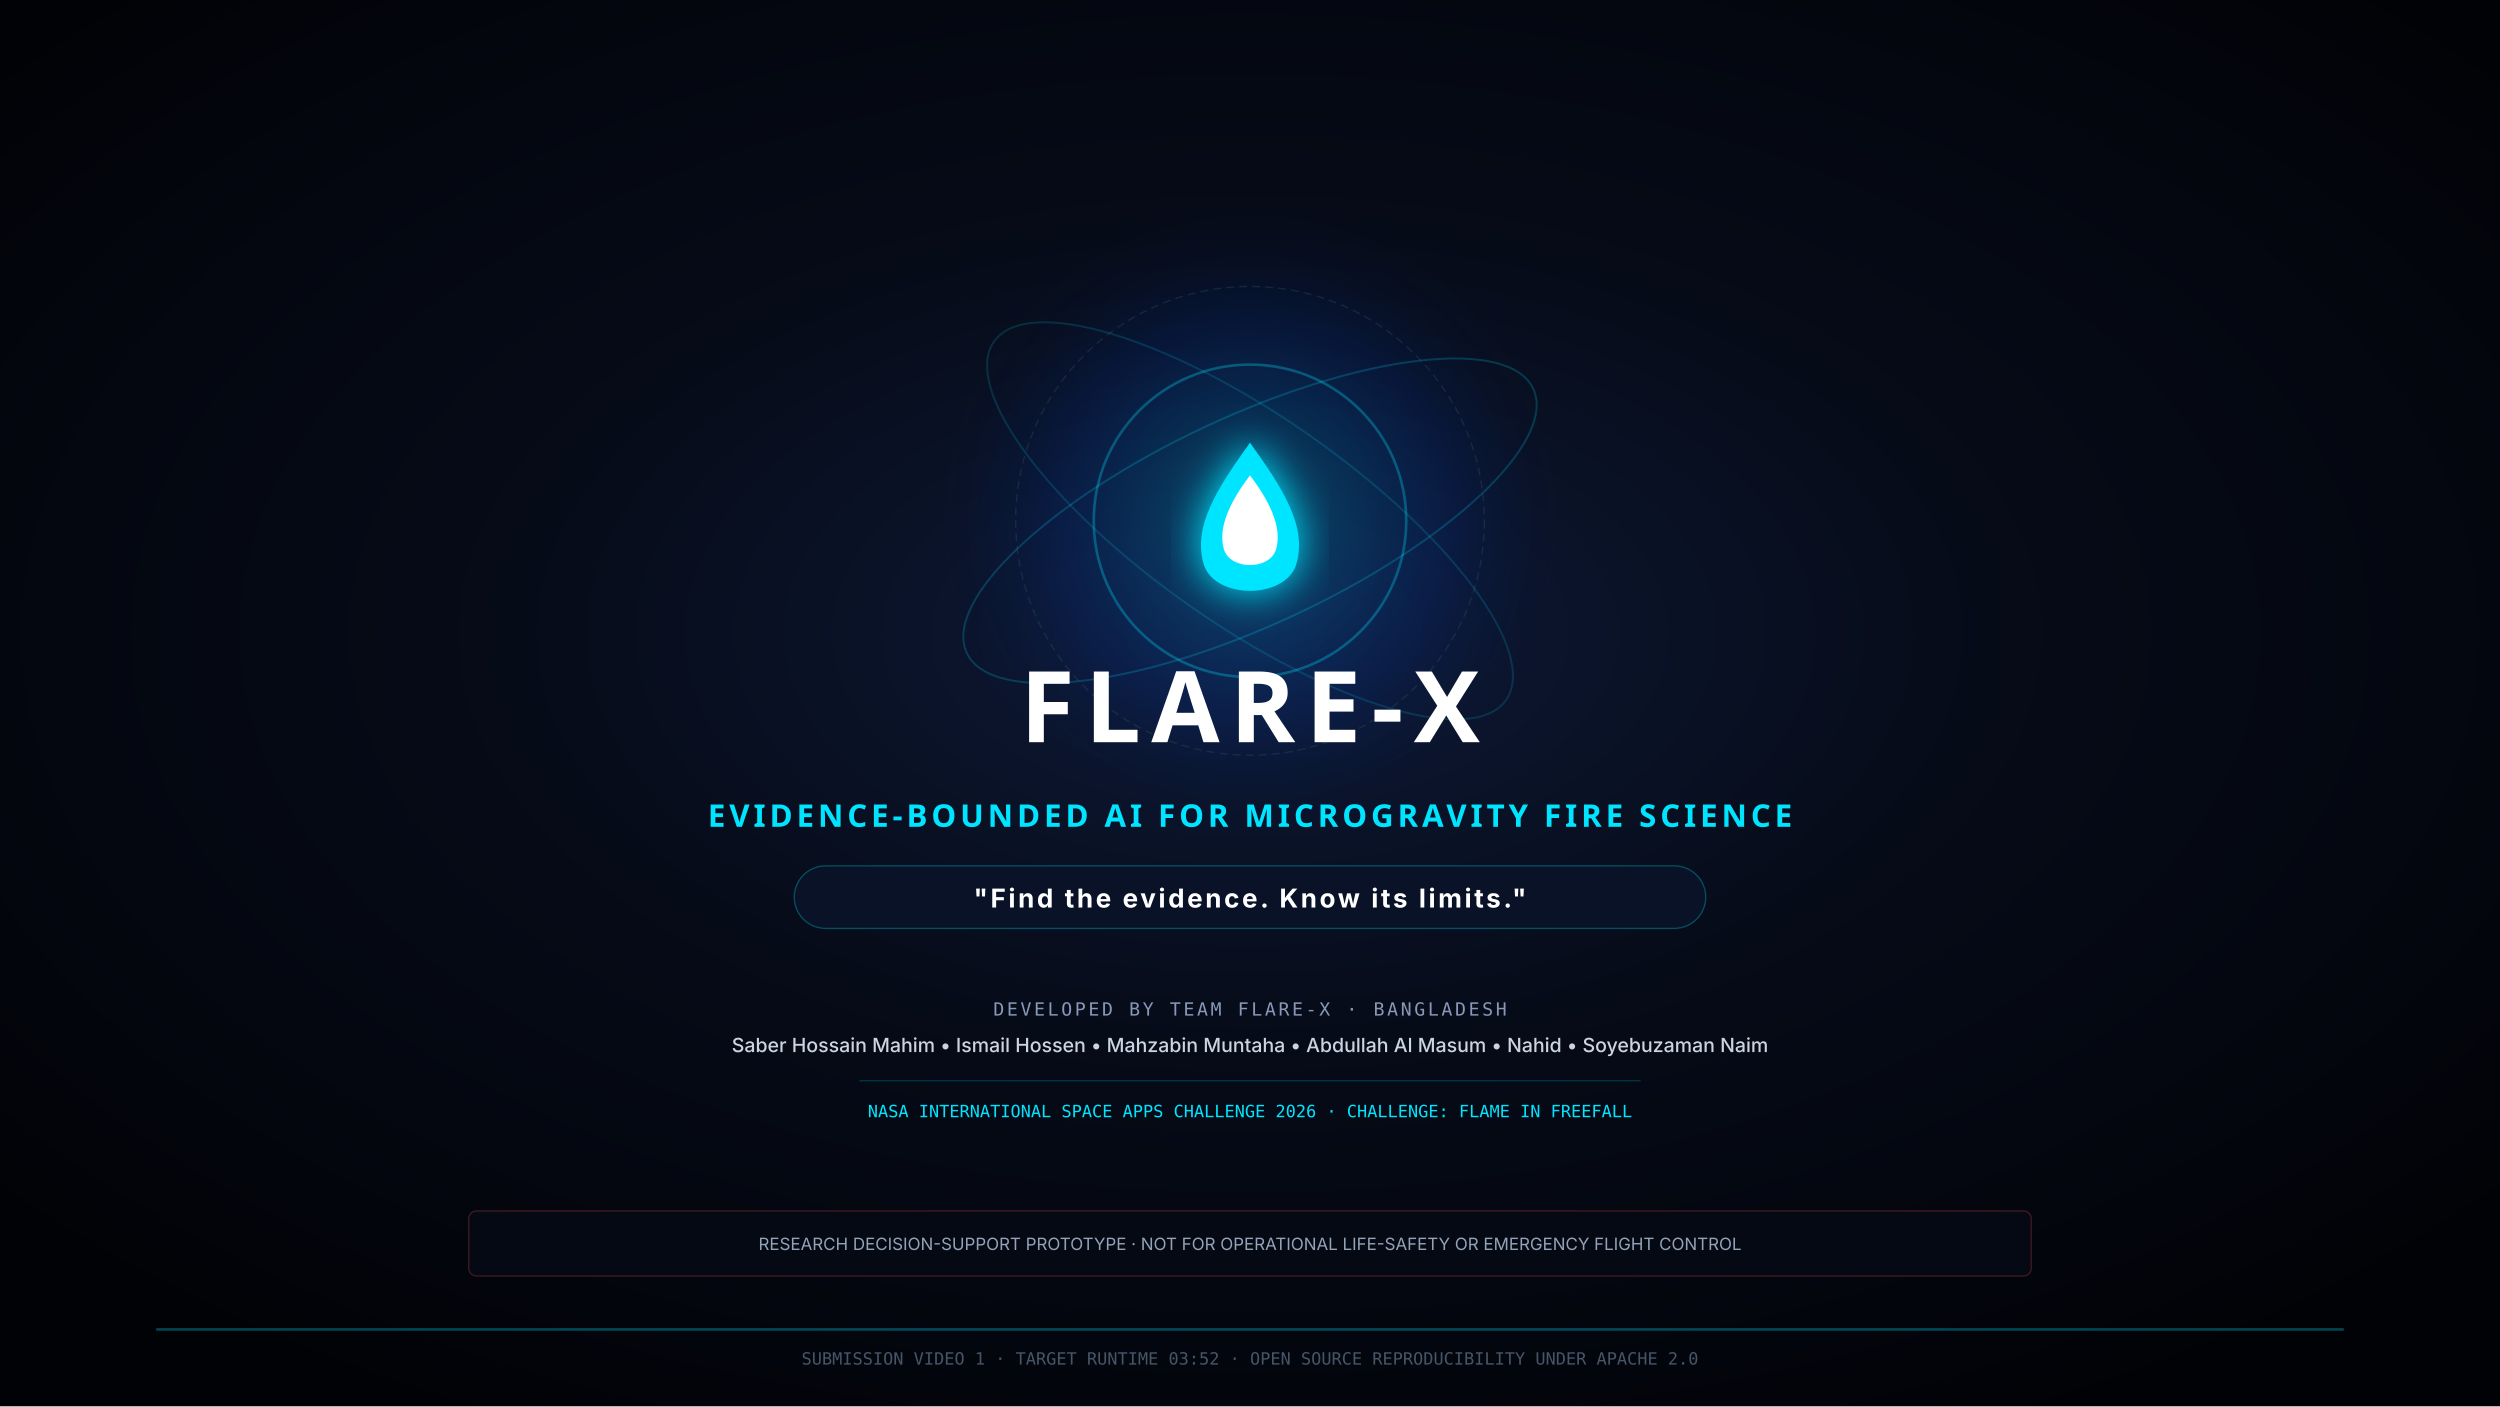
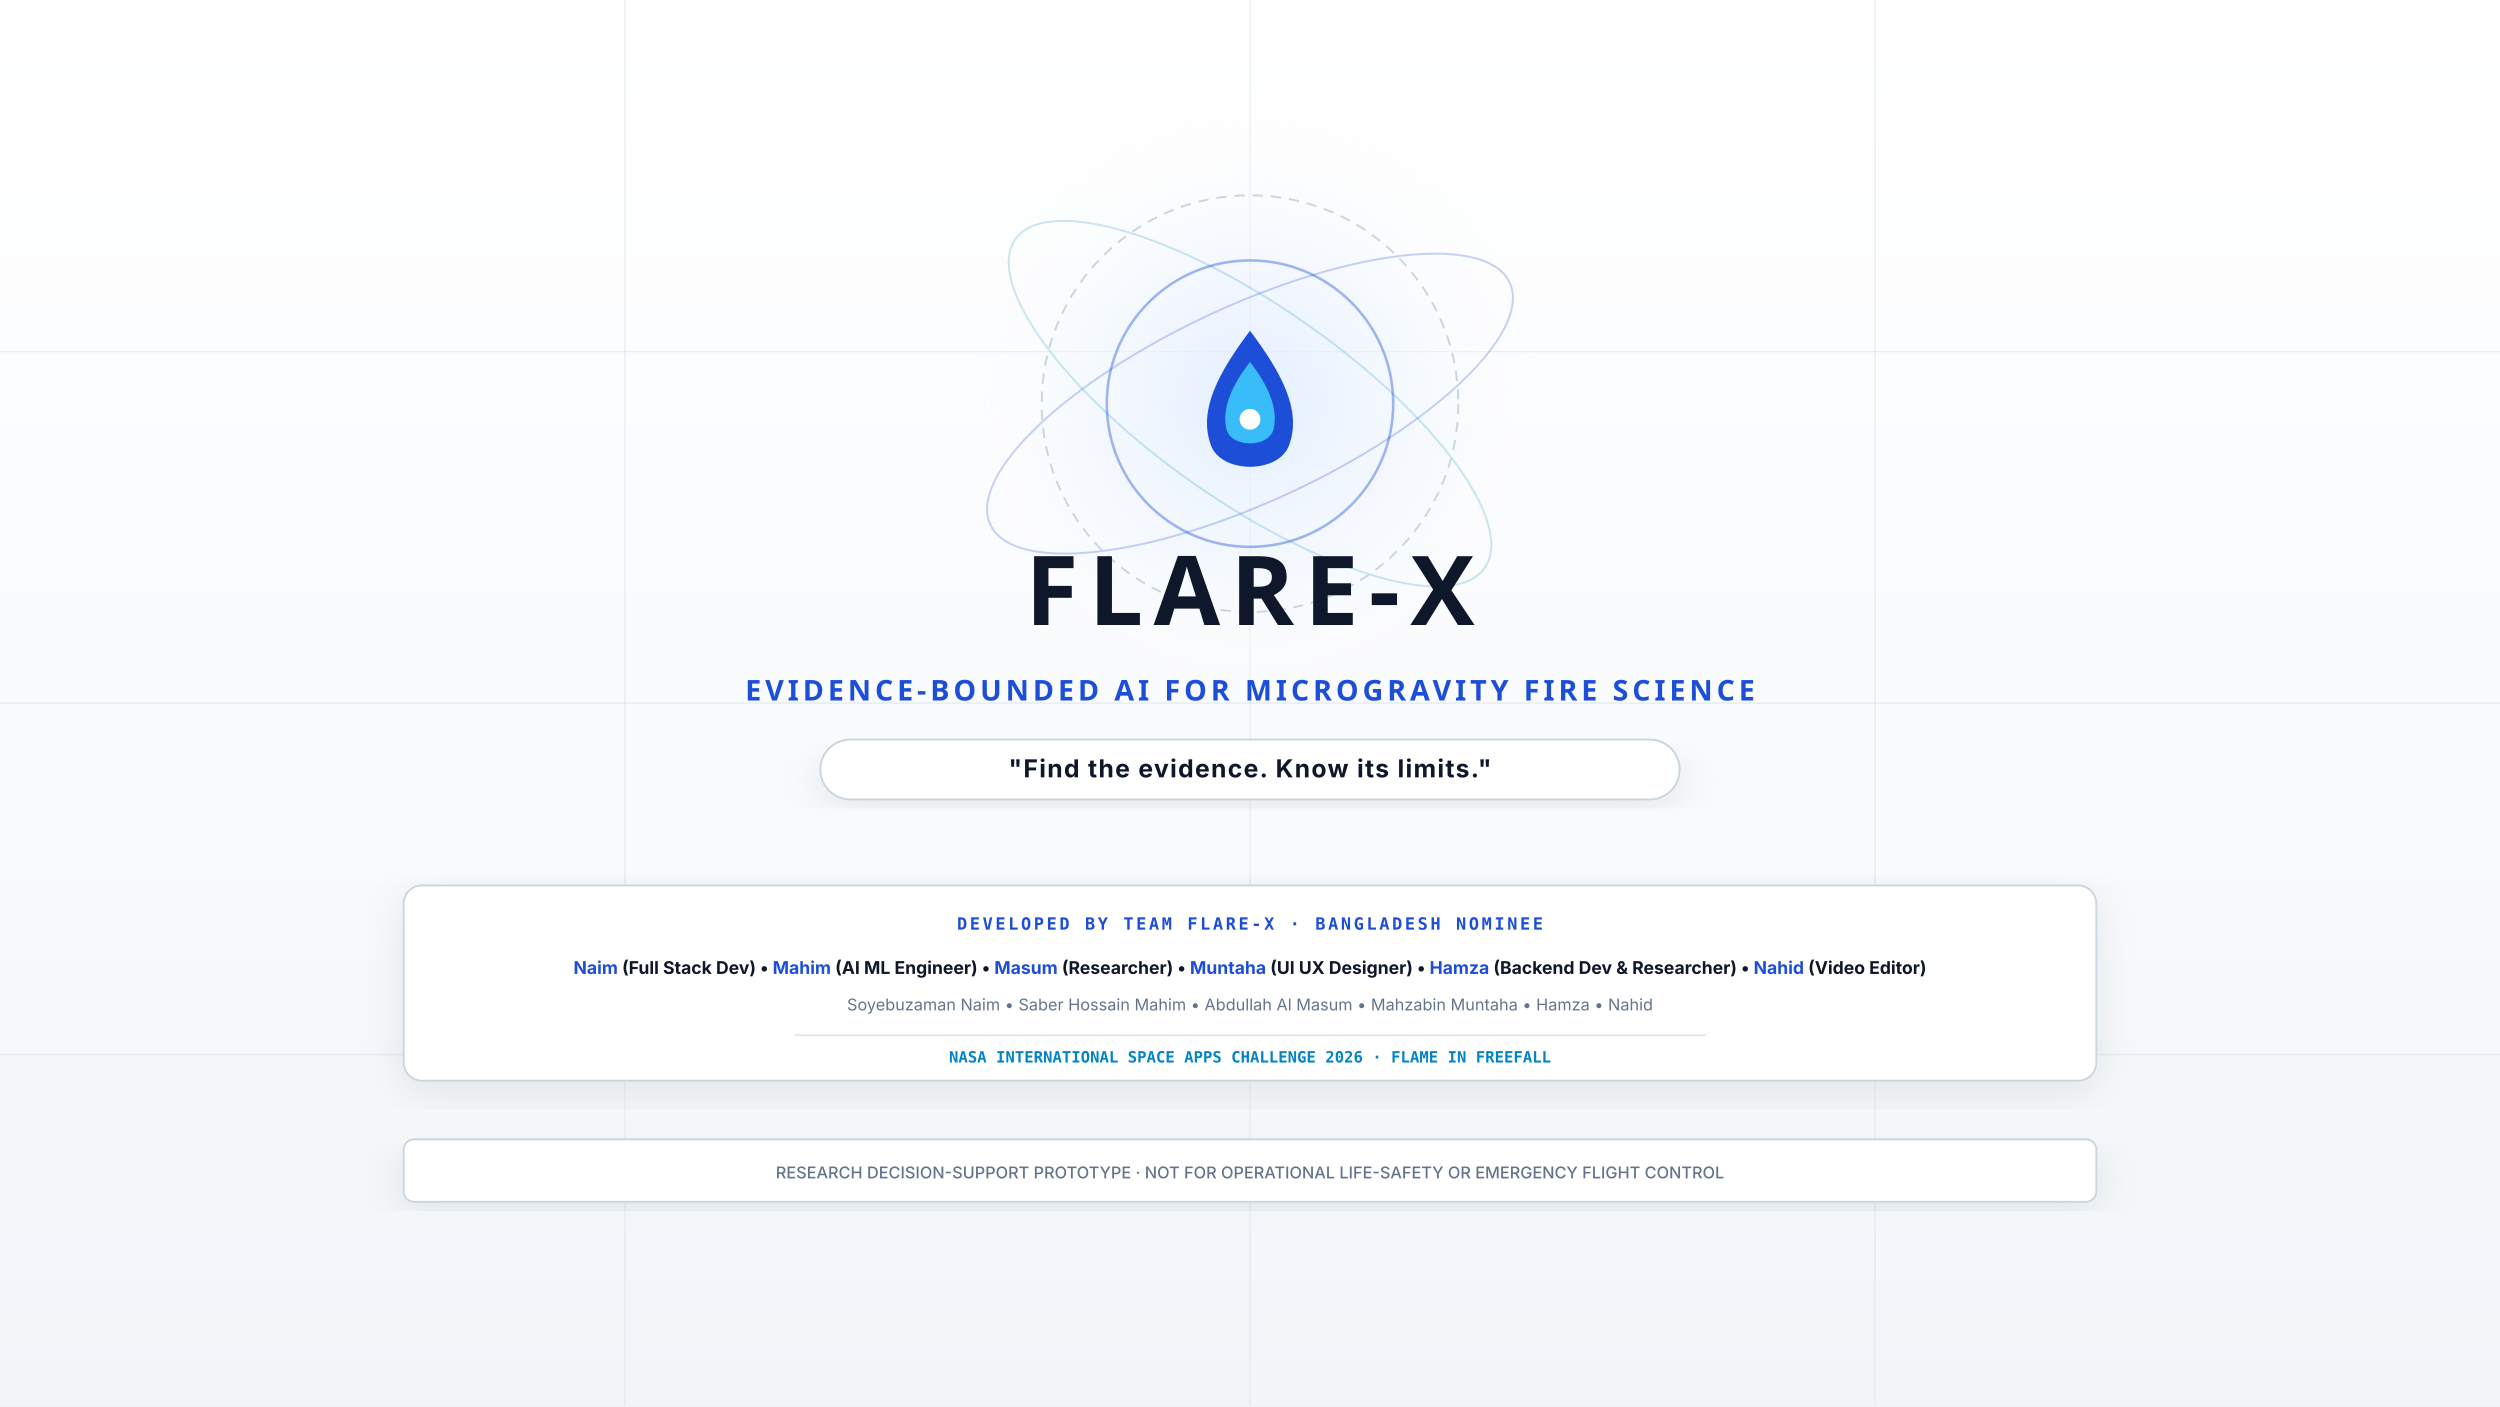
<svg xmlns="http://www.w3.org/2000/svg" viewBox="0 0 1920 1080" width="1920" height="1080">
  <defs>
-     <radialGradient id="bgGlow" cx="50%" cy="45%" r="65%">
-       <stop offset="0%" stop-color="#0e1a38" />
-       <stop offset="45%" stop-color="#060b18" />
-       <stop offset="85%" stop-color="#03050c" />
-       <stop offset="100%" stop-color="#010205" />
+     <linearGradient id="bgLabGrad" x1="0%" y1="0%" x2="0%" y2="100%">
+       <stop offset="0%" stop-color="#ffffff" />
+       <stop offset="60%" stop-color="#f8fafc" />
+       <stop offset="100%" stop-color="#f1f5f9" />
+     </linearGradient>
+     <radialGradient id="emblemGlow" cx="50%" cy="50%" r="50%">
+       <stop offset="0%" stop-color="#dbeafe" stop-opacity="0.8" />
+       <stop offset="60%" stop-color="#eff6ff" stop-opacity="0.4" />
+       <stop offset="100%" stop-color="#ffffff" stop-opacity="0" />
    </radialGradient>
-     <radialGradient id="emblemGlow" cx="50%" cy="50%" r="50%">
-       <stop offset="0%" stop-color="#00e5ff" stop-opacity="0.3" />
-       <stop offset="60%" stop-color="#0055ff" stop-opacity="0.1" />
-       <stop offset="100%" stop-color="#000000" stop-opacity="0" />
-     </radialGradient>
-     <filter id="logoGlow" x="-30%" y="-30%" width="160%" height="160%">
-       <feGaussianBlur stdDeviation="15" result="blur" />
-       <feComposite in="SourceGraphic" in2="blur" operator="over" />
+     <filter id="cardShadow" x="-10%" y="-10%" width="120%" height="125%">
+       <feDropShadow dx="0" dy="8" stdDeviation="16" flood-color="#0f172a" flood-opacity="0.08" />
    </filter>
  </defs>
-   <rect width="1920" height="1080" fill="url(#bgGlow)" />
-   <g transform="translate(960, 400)">
-     <circle r="260" fill="url(#emblemGlow)" />
-     <ellipse rx="240" ry="80" fill="none" stroke="#00e5ff" stroke-opacity="0.2" stroke-width="1.5" transform="rotate(-25)" />
-     <ellipse rx="240" ry="80" fill="none" stroke="#00e5ff" stroke-opacity="0.15" stroke-width="1.5" transform="rotate(35)" />
-     <circle r="180" fill="none" stroke="#64748b" stroke-opacity="0.2" stroke-width="1" stroke-dasharray="6 4" />
-     <circle r="120" fill="none" stroke="#00e5ff" stroke-opacity="0.3" stroke-width="2" />
-     <path d="M 0,-60 C 25,-25 45,5 35,35 C 25,60 -25,60 -35,35 C -45,5 -25,-25 0,-60 Z" fill="#00e5ff" filter="url(#logoGlow)" />
-     <path d="M 0,-35 C 15,-15 25,5 20,22 C 15,38 -15,38 -20,22 C -25,5 -15,-15 0,-35 Z" fill="#ffffff" />
+   <rect width="1920" height="1080" fill="url(#bgLabGrad)" />
+   <g stroke="#cbd5e1" stroke-opacity="0.4" stroke-width="1">
+     <line x1="0" y1="270" x2="1920" y2="270" />
+     <line x1="0" y1="540" x2="1920" y2="540" />
+     <line x1="0" y1="810" x2="1920" y2="810" />
+     <line x1="480" y1="0" x2="480" y2="1080" />
+     <line x1="960" y1="0" x2="960" y2="1080" />
+     <line x1="1440" y1="0" x2="1440" y2="1080" />
  </g>
-   <g transform="translate(960, 570)">
-     <text x="0" y="0" font-family="'Orbitron', sans-serif" font-size="76" font-weight="900" fill="#ffffff" letter-spacing="8" text-anchor="middle">
+   <g transform="translate(960, 310)">
+     <circle r="230" fill="url(#emblemGlow)" />
+     <ellipse rx="220" ry="75" fill="none" stroke="#1d4ed8" stroke-opacity="0.25" stroke-width="1.5" transform="rotate(-25)" />
+     <ellipse rx="220" ry="75" fill="none" stroke="#0284c7" stroke-opacity="0.2" stroke-width="1.5" transform="rotate(35)" />
+     <circle r="160" fill="none" stroke="#cbd5e1" stroke-width="1.5" stroke-dasharray="8 6" />
+     <circle r="110" fill="none" stroke="#1d4ed8" stroke-opacity="0.4" stroke-width="2" />
+     <path d="M 0,-56 C 24,-24 40,5 30,32 C 22,54 -22,54 -30,32 C -40,5 -24,-24 0,-56 Z" fill="#1d4ed8" />
+     <path d="M 0,-32 C 14,-14 22,4 18,20 C 14,34 -14,34 -18,20 C -22,4 -14,-14 0,-32 Z" fill="#38bdf8" />
+     <circle cx="0" cy="12" r="8" fill="#ffffff" />
+   </g>
+   <g transform="translate(960, 480)">
+     <text x="0" y="0" font-family="'Orbitron', sans-serif" font-size="74" font-weight="900" fill="#0f172a" letter-spacing="8" text-anchor="middle">
      FLARE-X
    </text>
-     <text x="0" y="65" font-family="'Orbitron', sans-serif" font-size="24" font-weight="bold" fill="#00e5ff" letter-spacing="3" text-anchor="middle">
+     <text x="0" y="58" font-family="'Orbitron', sans-serif" font-size="22" font-weight="900" fill="#1d4ed8" letter-spacing="3" text-anchor="middle">
      EVIDENCE-BOUNDED AI FOR MICROGRAVITY FIRE SCIENCE
    </text>
-     <rect x="-350" y="95" width="700" height="48" rx="24" fill="#091226" stroke="#00e5ff" stroke-opacity="0.3" />
-     <text x="0" y="127" font-family="'Inter', sans-serif" font-size="20" font-weight="700" fill="#ffffff" letter-spacing="2" text-anchor="middle">
-       "Find the evidence. Know its limits."
+     <g transform="translate(0, 88)">
+       <rect x="-330" y="0" width="660" height="46" rx="23" fill="#ffffff" stroke="#cbd5e1" stroke-width="1.5" filter="url(#cardShadow)" />
+       <text x="0" y="29" font-family="'Inter', sans-serif" font-size="19" font-weight="700" fill="#0f172a" letter-spacing="1" text-anchor="middle">
+         "Find the evidence. Know its limits."
+       </text>
+     </g>
+   </g>
+   <g transform="translate(960, 680)">
+     <rect x="-650" y="0" width="1300" height="150" rx="14" fill="#ffffff" stroke="#cbd5e1" stroke-width="1.5" filter="url(#cardShadow)" />
+     <text x="0" y="34" font-family="'JetBrains Mono', monospace" font-size="13" font-weight="800" fill="#1d4ed8" letter-spacing="2" text-anchor="middle">
+       DEVELOPED BY TEAM FLARE-X · BANGLADESH NOMINEE
+     </text>
+     <g transform="translate(0, 68)" font-family="'Inter', sans-serif" font-size="13.5" text-anchor="middle">
+       <text x="0" y="0" fill="#0f172a" font-weight="700">
+         <tspan fill="#1d4ed8">Naim</tspan> (Full Stack Dev)  •  
+         <tspan fill="#1d4ed8">Mahim</tspan> (AI ML Engineer)  •  
+         <tspan fill="#1d4ed8">Masum</tspan> (Researcher)  •  
+         <tspan fill="#1d4ed8">Muntaha</tspan> (UI UX Designer)  •  
+         <tspan fill="#1d4ed8">Hamza</tspan> (Backend Dev &amp; Researcher)  •  
+         <tspan fill="#1d4ed8">Nahid</tspan> (Video Editor)
+       </text>
+       <text x="0" y="28" fill="#64748b" font-size="12.5">
+         Soyebuzaman Naim  •  Saber Hossain Mahim  •  Abdullah Al Masum  •  Mahzabin Muntaha  •  Hamza  •  Nahid
+       </text>
+     </g>
+     <line x1="-350" y1="115" x2="350" y2="115" stroke="#e2e8f0" stroke-width="1.5" />
+     <text x="0" y="136" font-family="'JetBrains Mono', monospace" font-size="12" font-weight="700" fill="#0284c7" text-anchor="middle">
+       NASA INTERNATIONAL SPACE APPS CHALLENGE 2026 · FLAME IN FREEFALL
    </text>
  </g>
-   <g transform="translate(960, 780)">
-     <text x="0" y="0" font-family="'JetBrains Mono', monospace" font-size="14" fill="#8899b8" letter-spacing="2" text-anchor="middle">
-       DEVELOPED BY TEAM FLARE-X · BANGLADESH
-     </text>
-     <text x="0" y="28" font-family="'Inter', sans-serif" font-size="15" fill="#cbd5e1" font-weight="500" text-anchor="middle">
-       Saber Hossain Mahim  •  Ismail Hossen  •  Mahzabin Muntaha  •  Abdullah Al Masum  •  Nahid  •  Soyebuzaman Naim
-     </text>
-     <line x1="-300" y1="50" x2="300" y2="50" stroke="#00e5ff" stroke-opacity="0.2" />
-     <text x="0" y="78" font-family="'JetBrains Mono', monospace" font-size="13" fill="#00e5ff" text-anchor="middle">
-       NASA INTERNATIONAL SPACE APPS CHALLENGE 2026 · CHALLENGE: FLAME IN FREEFALL
-     </text>
-   </g>
-   <g transform="translate(960, 930)">
-     <rect x="-600" y="0" width="1200" height="50" rx="6" fill="#050914" stroke="#ff4d4f" stroke-opacity="0.25" />
-     <text x="0" y="30" font-family="'Inter', sans-serif" font-size="13" fill="#94a3b8" text-anchor="middle">
+   <g transform="translate(960, 875)">
+     <rect x="-650" y="0" width="1300" height="48" rx="8" fill="#ffffff" stroke="#cbd5e1" stroke-width="1.5" filter="url(#cardShadow)" />
+     <text x="0" y="30" font-family="'Inter', sans-serif" font-size="12.5" font-weight="500" fill="#64748b" text-anchor="middle">
      RESEARCH DECISION-SUPPORT PROTOTYPE · NOT FOR OPERATIONAL LIFE-SAFETY OR EMERGENCY FLIGHT CONTROL
    </text>
  </g>
-   <rect x="120" y="1020" width="1680" height="2" fill="#00e5ff" opacity="0.3" />
-   <text x="960" y="1048" font-family="'JetBrains Mono', monospace" font-size="13" fill="#475569" text-anchor="middle">
-     SUBMISSION VIDEO 1 · TARGET RUNTIME 03:52 · OPEN SOURCE REPRODUCIBILITY UNDER APACHE 2.0
-   </text>
</svg>
